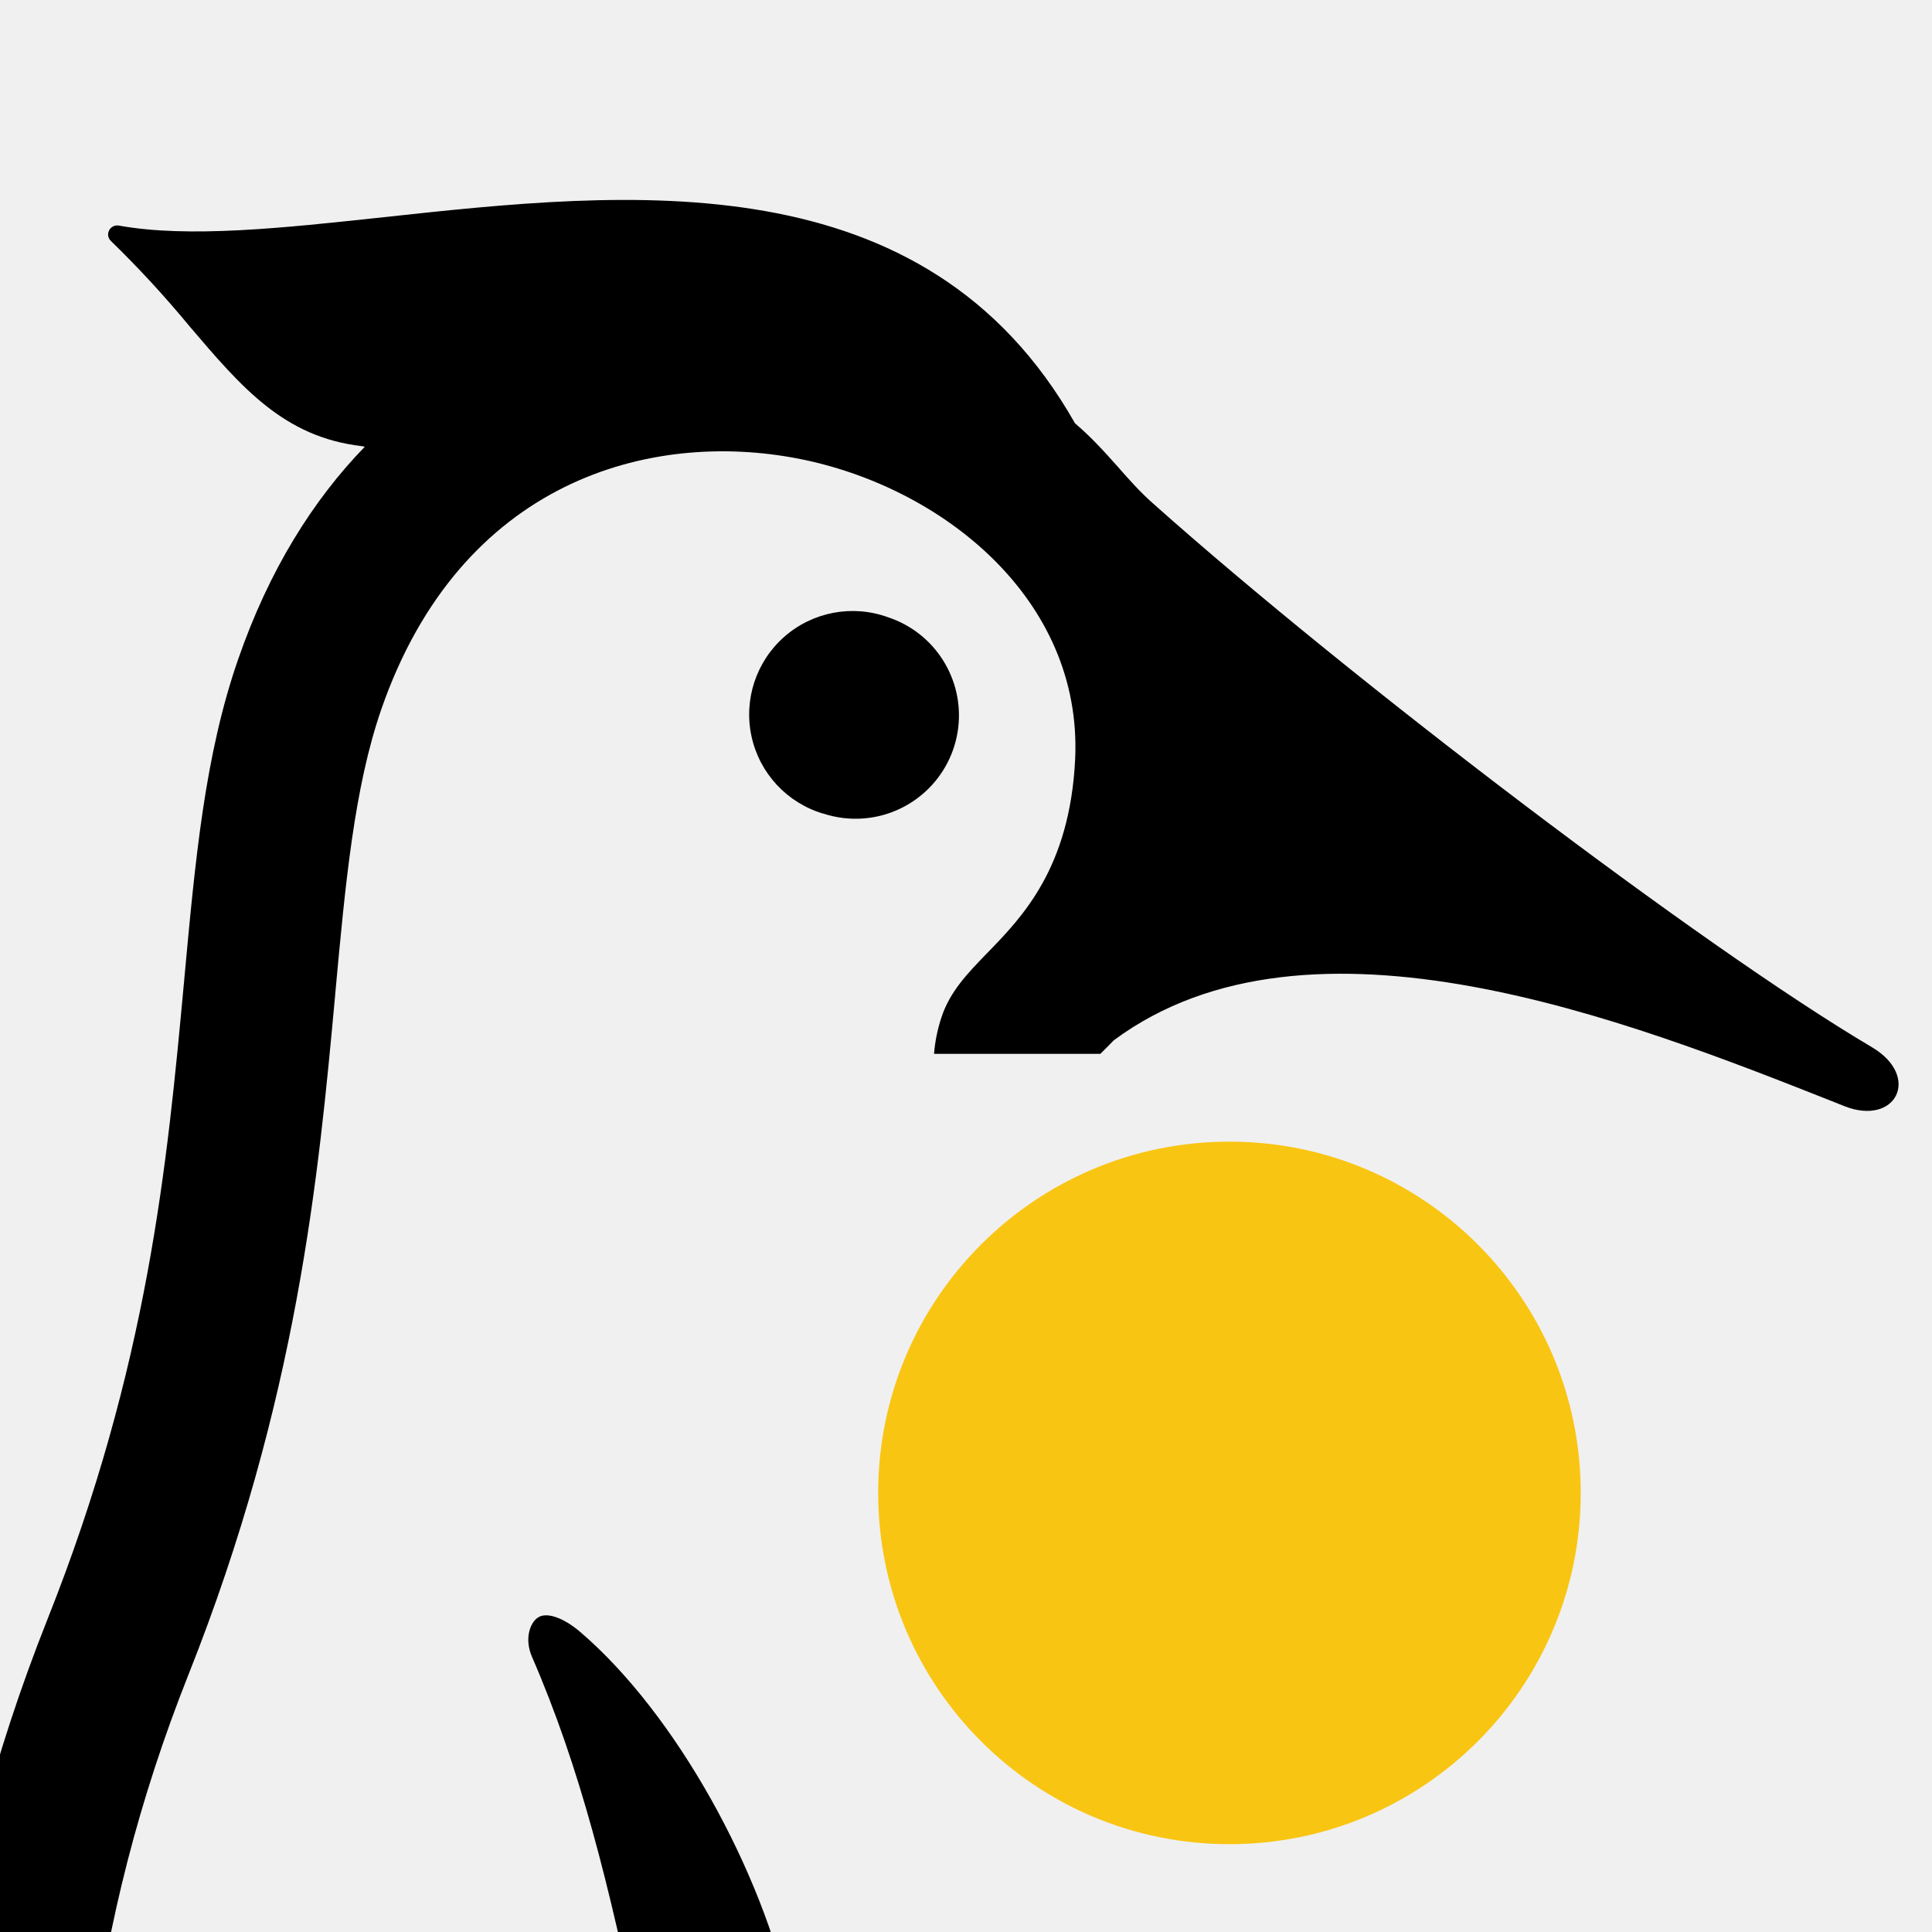
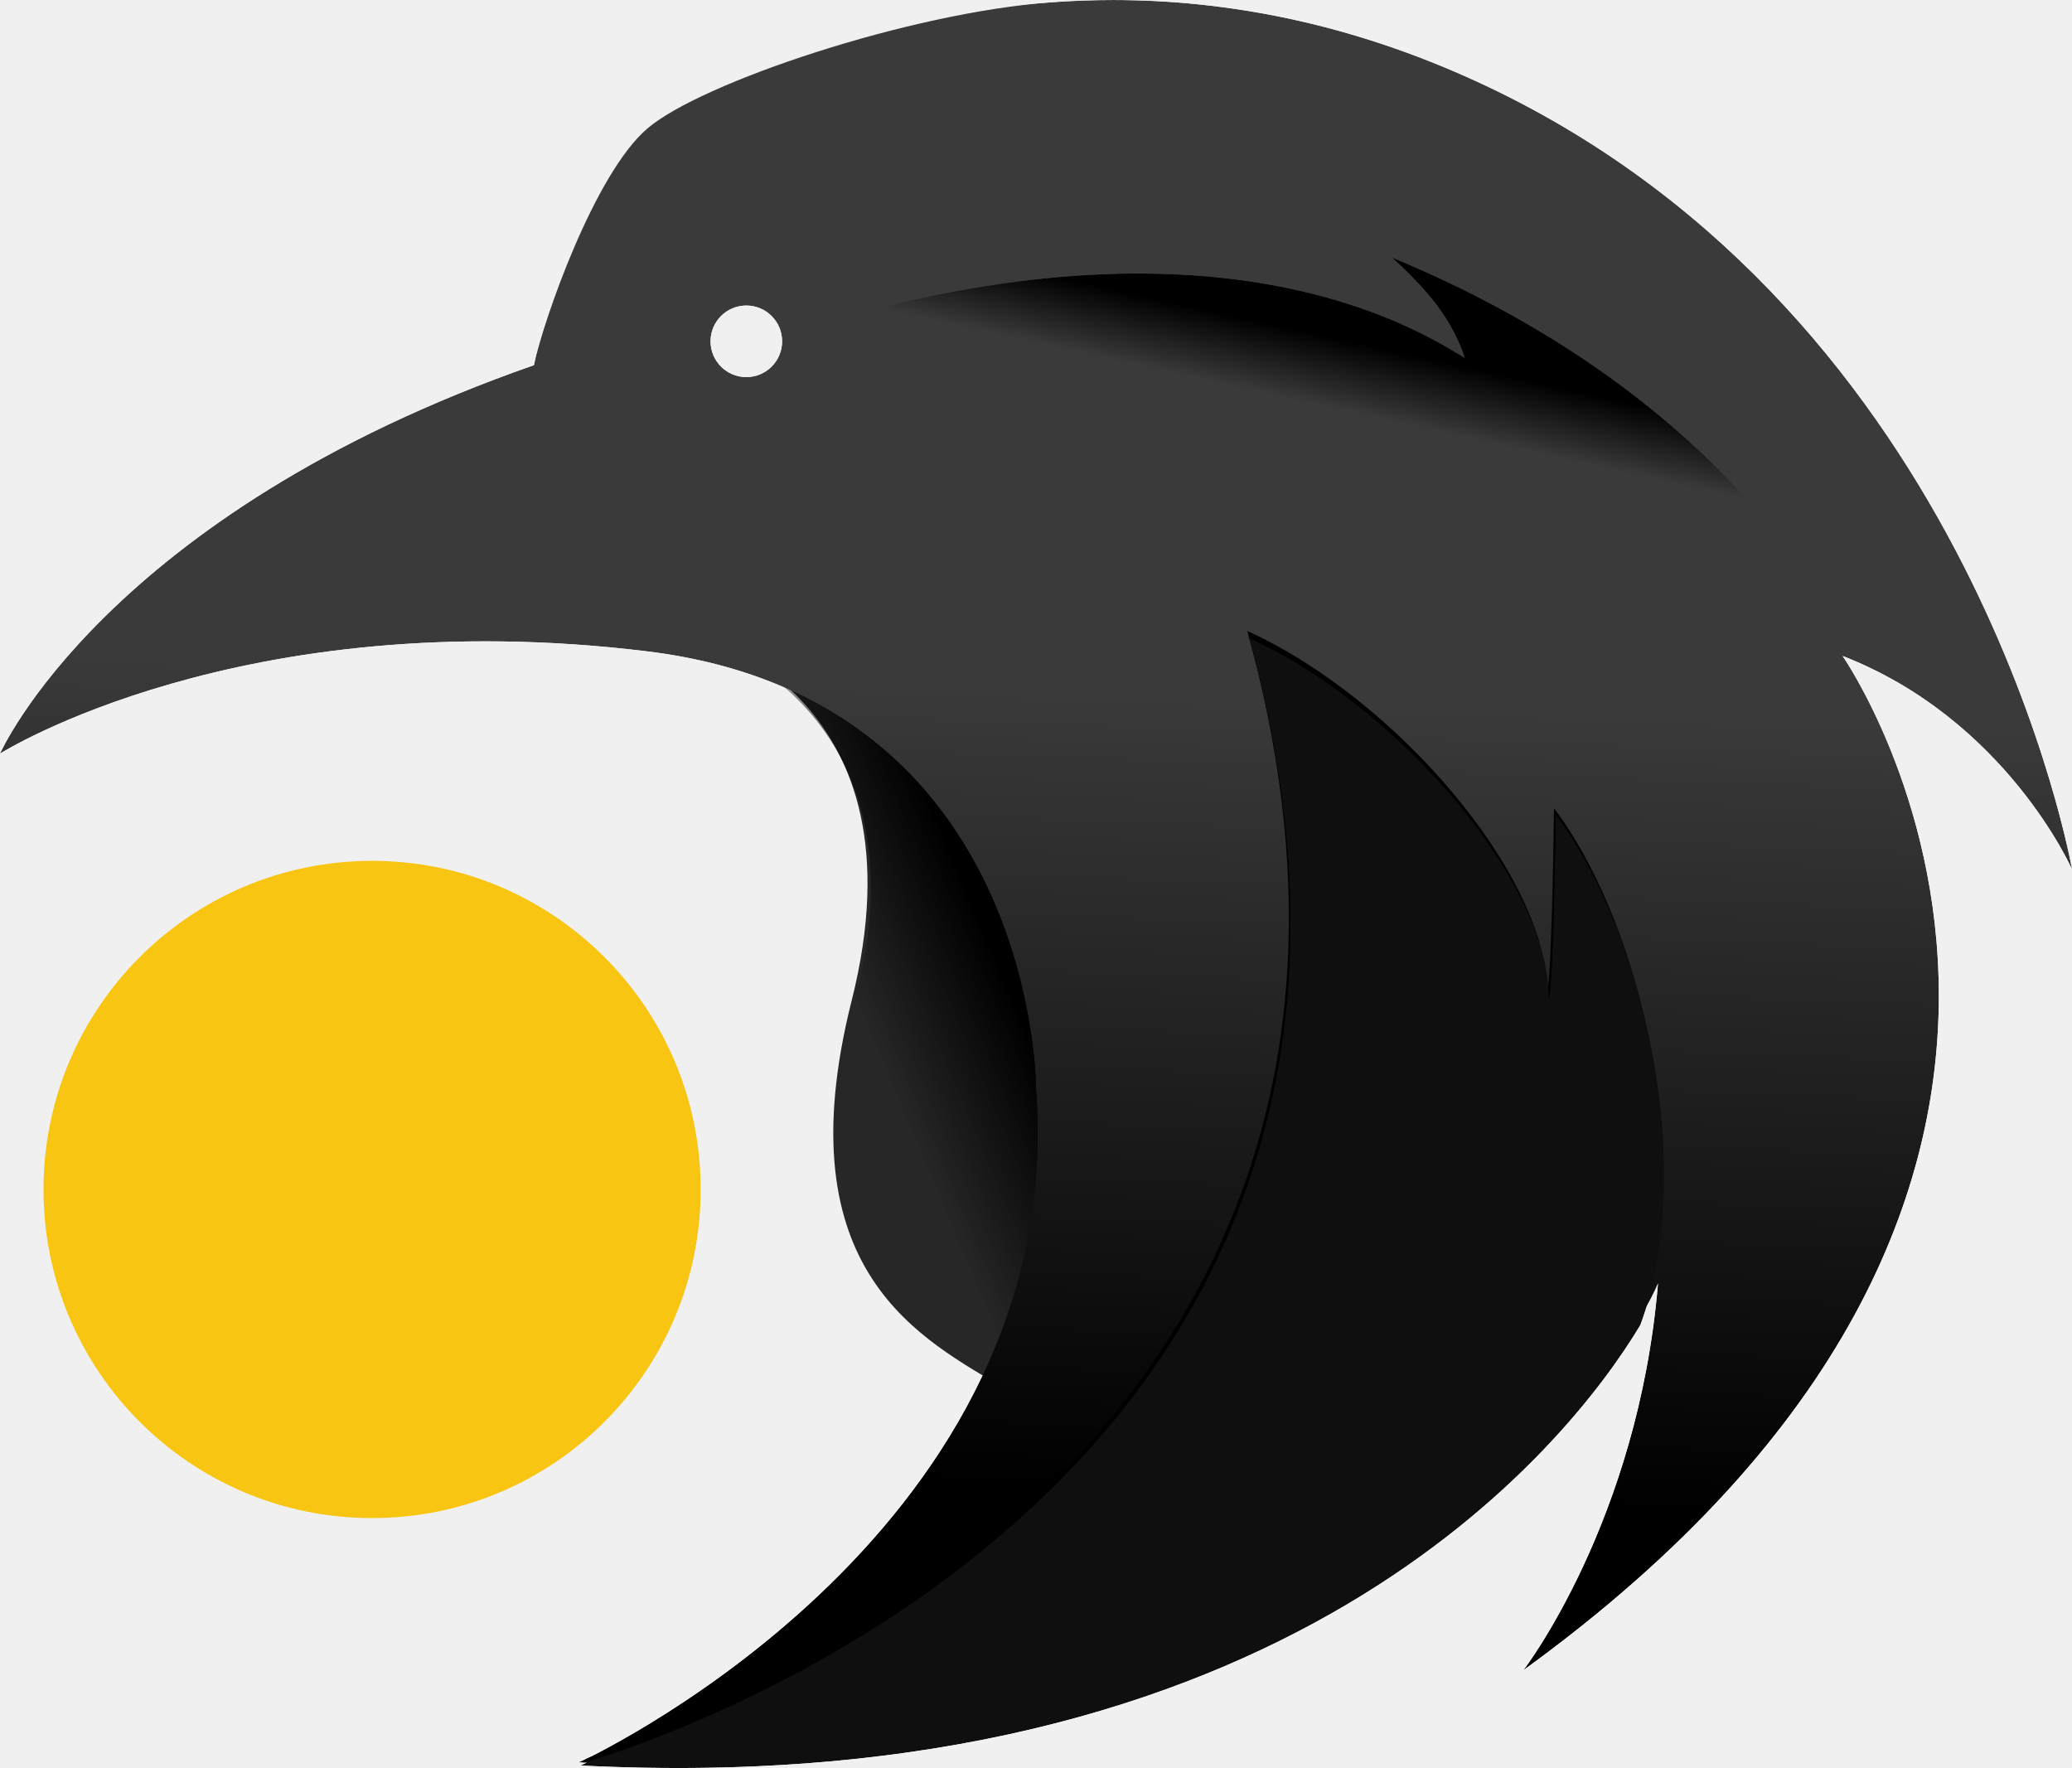
- <svg xmlns="http://www.w3.org/2000/svg" fill="none" viewBox="0 0 22 22">
-   <g clip-path="url(#a)">
-     <path fill="#000" fill-rule="evenodd" d="M2.157 3.714a12.067 12.067 0 0 0-.894-.97c-.074-.072-.01-.193.092-.175.798.143 1.857.029 3.016-.096 2.791-.302 6.163-.666 7.87 2.347.193.164.345.335.492.5.127.145.252.285.397.413 2.24 1.997 6.238 5.04 8.188 6.193.56.333.273.902-.316.67l-.15-.06c-2.285-.903-5.936-2.346-8.169-.69a6.748 6.748 0 0 1-.153.154h-1.894c.011-.139.039-.276.083-.411.096-.297.3-.506.512-.726l.012-.012c.397-.408.94-.966 1-2.208v-.001c.084-1.827-1.524-3.104-3.156-3.42-1.682-.326-3.839.247-4.744 2.852-.31.896-.41 1.986-.526 3.247v.005c-.189 2.054-.425 4.609-1.672 7.746-2.279 5.739-.979 10.848.401 16.254l.02.082c.474 1.864.96 3.773 1.31 5.758l.457-.982.116-.259c1.88-4.292 3.96-11.339 2.835-16.782-.347-1.677-.676-3.01-1.226-4.276-.089-.206-.022-.384.062-.444.093-.07.287-.013.495.167 1.083.931 2.062 2.71 2.387 4.207 1.284 5.918-.955 13.18-2.919 17.668a96.584 96.584 0 0 1 1.97 8.711c1.807-3.263 1.692-7.026.672-9.46a.853.853 0 0 1-.056-.48c.481-2.77 1.546-5.052 2.577-7.259l.008-.016c1.22-2.616 2.373-5.088 2.663-8.369A21.25 21.25 0 0 0 14 22h1.726c-.006.57-.035 1.154-.088 1.746a18.988 18.988 0 0 1-.508 2.981l2.383-1.372 1.152-2.669a.862.862 0 1 1 1.581.687l-1.285 2.95-.68 2.858a.864.864 0 0 1-1.678-.408l.256-1.052-1.707.981a9.086 9.086 0 0 0-.207.124c-.195.12-.418.256-.583.317-.47 1.248-1.014 2.416-1.55 3.566l-.005.011c-.994 2.129-1.935 4.143-2.393 6.572 1.579 4.038.696 9.211-2.184 12.674a.866.866 0 0 1-1.517-.41c-.428-2.567-.943-5.374-1.783-8.697a13.09 13.09 0 0 1-.86 1.424.86.86 0 0 1-.922.323.857.857 0 0 1-.633-.744c-.294-2.81-.978-5.503-1.642-8.107-1.452-5.687-2.818-11.059-.332-17.317 1.15-2.891 1.364-5.2 1.553-7.24l.003-.029.001-.015c.126-1.368.234-2.552.613-3.644.353-1.021.855-1.817 1.443-2.423l-.036-.007c-.885-.103-1.365-.666-1.961-1.366ZM9.83 9.32a1.177 1.177 0 0 1-.456-.056v.001a1.178 1.178 0 1 1 .736-2.237 1.177 1.177 0 0 1-.28 2.292Z" clip-rule="evenodd" />
+ <svg xmlns="http://www.w3.org/2000/svg" xmlns:xlink="http://www.w3.org/1999/xlink" width="207" height="176.61" version="1.1" viewBox="0 0 207 176.61" id="svg13">
+   <defs id="defs6">
+     <path id="path-1" d="m17.242 38.731c-6.805 27.167 6.888 33.335 14.129 37.388 1.498 0.927 2.913 1.562 4.114 1.881 0 0 33.917-62.41-33.633-77l-1.852 0.345s25.146 6.069 17.576 36.287z" />
+     <linearGradient id="linearGradient-3" x1="27.896" x2="41.721" y1="35.372" y2="25.088" gradientTransform="scale(.75219 1.3295)" gradientUnits="userSpaceOnUse">
+       <stop stop-opacity="0" offset="0" id="stop1" />
+       <stop offset="1" id="stop2" />
+     </linearGradient>
+     <path id="path-4" d="m64.687 13.162c-5.313 4.546-10.381 19.143-11.348 23.657-42.898 14.977-53.339 38.804-53.339 38.804s24.026-15.203 64.687-10.212c38.813 4.765 38.813 43.569 38.813 43.569 0.113 1.492 0.168 2.959 0.17 4.401 0.033 41.997-45.791 62.995-45.791 62.995 80.349 4.085 105.77-42.888 107.76-47.824-1.986 23.77-13.448 38.634-13.448 38.634 32.982-23.907 41.495-48.426 41.505-67.355 0.01-20.151-9.615-33.966-9.615-33.966 16.341 6.354 22.924 21.331 22.924 21.331s-9.533-55.142-58.559-78.288c-0.093-0.044-0.182-0.086-0.276-0.129-0.116-0.054-0.232-0.108-0.347-0.162-13.07-6.059-25.469-8.275-36.615-8.275-2.086 0-4.128 0.078-6.123 0.223-14.257 1.034-35.08 8.053-40.393 12.599zm6.299 21.274c0-1.974 1.601-3.574 3.575-3.574s3.575 1.601 3.575 3.574c0 1.974-1.601 3.574-3.575 3.574s-3.575-1.6-3.575-3.574" />
+     <linearGradient id="linearGradient-6" x1="99.43" x2="95.514" y1="75.347" y2="161.36" gradientTransform="scale(1.0836 .92284)" gradientUnits="userSpaceOnUse">
+       <stop stop-color="#3A3A3A" offset="0" id="stop3" />
+       <stop offset="1" id="stop4" />
+     </linearGradient>
+     <path id="path-7" d="m53.339 36.819c-42.898 14.977-53.339 38.804-53.339 38.804s24.026-15.203 64.687-10.212c38.813 4.765 38.813 43.569 38.813 43.569 3.405 44.931-45.622 67.396-45.622 67.396 80.349 4.085 105.77-42.888 107.76-47.824-1.986 23.77-13.448 38.634-13.448 38.634 68.092-49.356 31.89-101.32 31.89-101.32 16.341 6.354 22.924 21.331 22.924 21.331s-9.533-55.142-58.559-78.288c-13.301-6.279-25.914-8.567-37.238-8.567-30.415 0-55.821 26.948-57.864 36.478z" />
+     <path id="path-9" d="m1.058 112.19c-0.683 0.343-1.058 0.514-1.058 0.514 70.261 3.558 98.541-31.761 105.88-44.001 0.426-1.156 0.787-2.323 1.078-3.499 3.861-15.607-1.363-36.643-9.537-47.5-0.227 17.417-0.681 18.321-0.681 18.321 0-11.536-14.988-29.179-29.975-35.964 22.515 80.983-53.148 108.21-65.705 112.13" />
+     <path id="path-11" d="m62.329 10.08c-3.469-1.993-22.293-15.033-61.874-4.1l100.55 33.711s-9.554-24.6-45.95-39.633c3.867 3.531 6.028 6.321 7.279 10.022" />
+     <linearGradient id="linearGradient-13" x1="44.31" x2="49.148" y1="31.655" y2="22.991" gradientTransform="scale(1.5928 .62784)" gradientUnits="userSpaceOnUse">
+       <stop stop-opacity="0" offset="0" id="stop5" />
+       <stop offset="1" id="stop6" />
+     </linearGradient>
+   </defs>
+   <g transform="translate(0 -.34038)" fill="none" fill-rule="evenodd" id="g13">
+     <g transform="translate(-134,-26)" id="g12">
+       <g id="shapes" transform="translate(134,26)">
+         <path d="m70 64s22.766 5.804 15.087 36.283c-6.904 27.402 7.282 33.864 15.342 38.82 1.52 0.934 2.956 1.576 4.173 1.898 0 0 33.926-62.284-34.602-77" fill="#272727" id="path6" />
+         <g transform="translate(68,62)" id="g7">
+           <mask id="mask-2" fill="#ffffff">
+             <use xlink:href="#path-1" id="use6" />
+           </mask>
+           <path d="m16.726 40c-6.904 27.047 10.684 34.538 14.703 36.127 1.52 0.923 2.956 1.555 4.174 1.873 0 0 33.926-61.475-34.602-76 0 0 23.774 6.822 16.095 36.906z" fill="url(#linearGradient-3)" mask="url(#mask-2)" id="path7" />
+         </g>
+         <mask id="mask-5" fill="#ffffff">
+           <use xlink:href="#path-4" id="use7" />
+         </mask>
+         <path d="m64.687 12.944c-7.566-1.821-11.348-2.731-11.348-2.731s2.043 17.075 0 26.606c-42.898 14.977-53.339 38.804-53.339 38.804s24.026-15.203 64.687-10.212c38.813 4.765 38.813 43.569 38.813 43.569 0.113 1.492 0.168 2.959 0.17 4.401 0.033 41.997-45.791 62.995-45.791 62.995 80.349 4.085 105.77-42.888 107.76-47.824-1.986 23.77-13.448 38.634-13.448 38.634 32.982-23.907 41.495-48.426 41.505-67.355 0.01-20.151-9.615-33.966-9.615-33.966 16.341 6.354 22.924 21.331 22.924 21.331s-9.533-55.142-58.559-78.288c-0.093-0.044-0.182-0.086-0.276-0.129-0.116-0.054-0.232-0.108-0.347-0.162-13.07-6.059-25.469-8.275-36.615-8.275-2.086 0-4.128 0.078-6.123 0.223-27.085 1.965-40.393 12.381-40.393 12.381zm6.299 21.492c0-1.974 1.601-3.574 3.575-3.574s3.575 1.601 3.575 3.574c0 1.974-1.601 3.574-3.575 3.574s-3.575-1.6-3.575-3.574" fill="url(#linearGradient-6)" mask="url(#mask-5)" id="path8" />
+         <mask id="mask-8" fill="#ffffff">
+           <use xlink:href="#path-7" id="use8" />
+         </mask>
+         <path d="m57.197 176.38s91.924-24.508 67.411-113.01c14.98 6.808 29.961 24.508 29.961 36.081 0 0 0.454-0.907 0.681-18.381 8.171 10.892 13.392 31.996 9.533 47.654-7.273 29.509-57.878 53.1-107.59 47.654" fill="#000" mask="url(#mask-8)" id="path9" />
+         <g transform="translate(58,64)" id="g10">
+           <mask id="mask-10" fill="#ffffff">
+             <use xlink:href="#path-9" id="use9" />
+           </mask>
+           <path d="m1.058 112.19c-0.683 0.343-1.058 0.514-1.058 0.514 70.261 3.558 98.541-31.761 105.88-44.001 0.426-1.156 0.787-2.323 1.078-3.499 3.861-15.607-1.363-36.643-9.537-47.5-0.227 17.417-0.681 18.321-0.681 18.321 0-11.536-14.988-29.179-29.975-35.964 22.515 80.983-53.148 108.21-65.705 112.13" fill="#0f0f0f" mask="url(#mask-10)" id="path10" />
+         </g>
+         <g transform="translate(84,26)" id="g11">
+           <mask id="mask-12" fill="#ffffff">
+             <use xlink:href="#path-11" id="use10" />
+           </mask>
+           <path d="m62.329 10.08c-3.469-1.993-22.293-15.033-61.874-4.1l100.55 33.711s-9.554-24.6-45.95-39.633c3.867 3.531 6.028 6.321 7.279 10.022" fill="url(#linearGradient-13)" mask="url(#mask-12)" id="path11" />
+         </g>
+       </g>
+     </g>
  </g>
-   <path fill="#F9C513" d="M14 21a4 4 0 1 0 0-8 4 4 0 0 0 0 8Z" />
-   <defs>
-     <clipPath id="a">
-       <path fill="#fff" d="M0 0h22v22H0z" />
-     </clipPath>
-   </defs>
+   <path d="m 37.173,151.648 a 32.827,32.827 0 1 0 0,-65.654 32.827,32.827 0 0 0 0,65.654 z" fill="#f9c513" stroke-width="8.207" id="path13" />
</svg>
